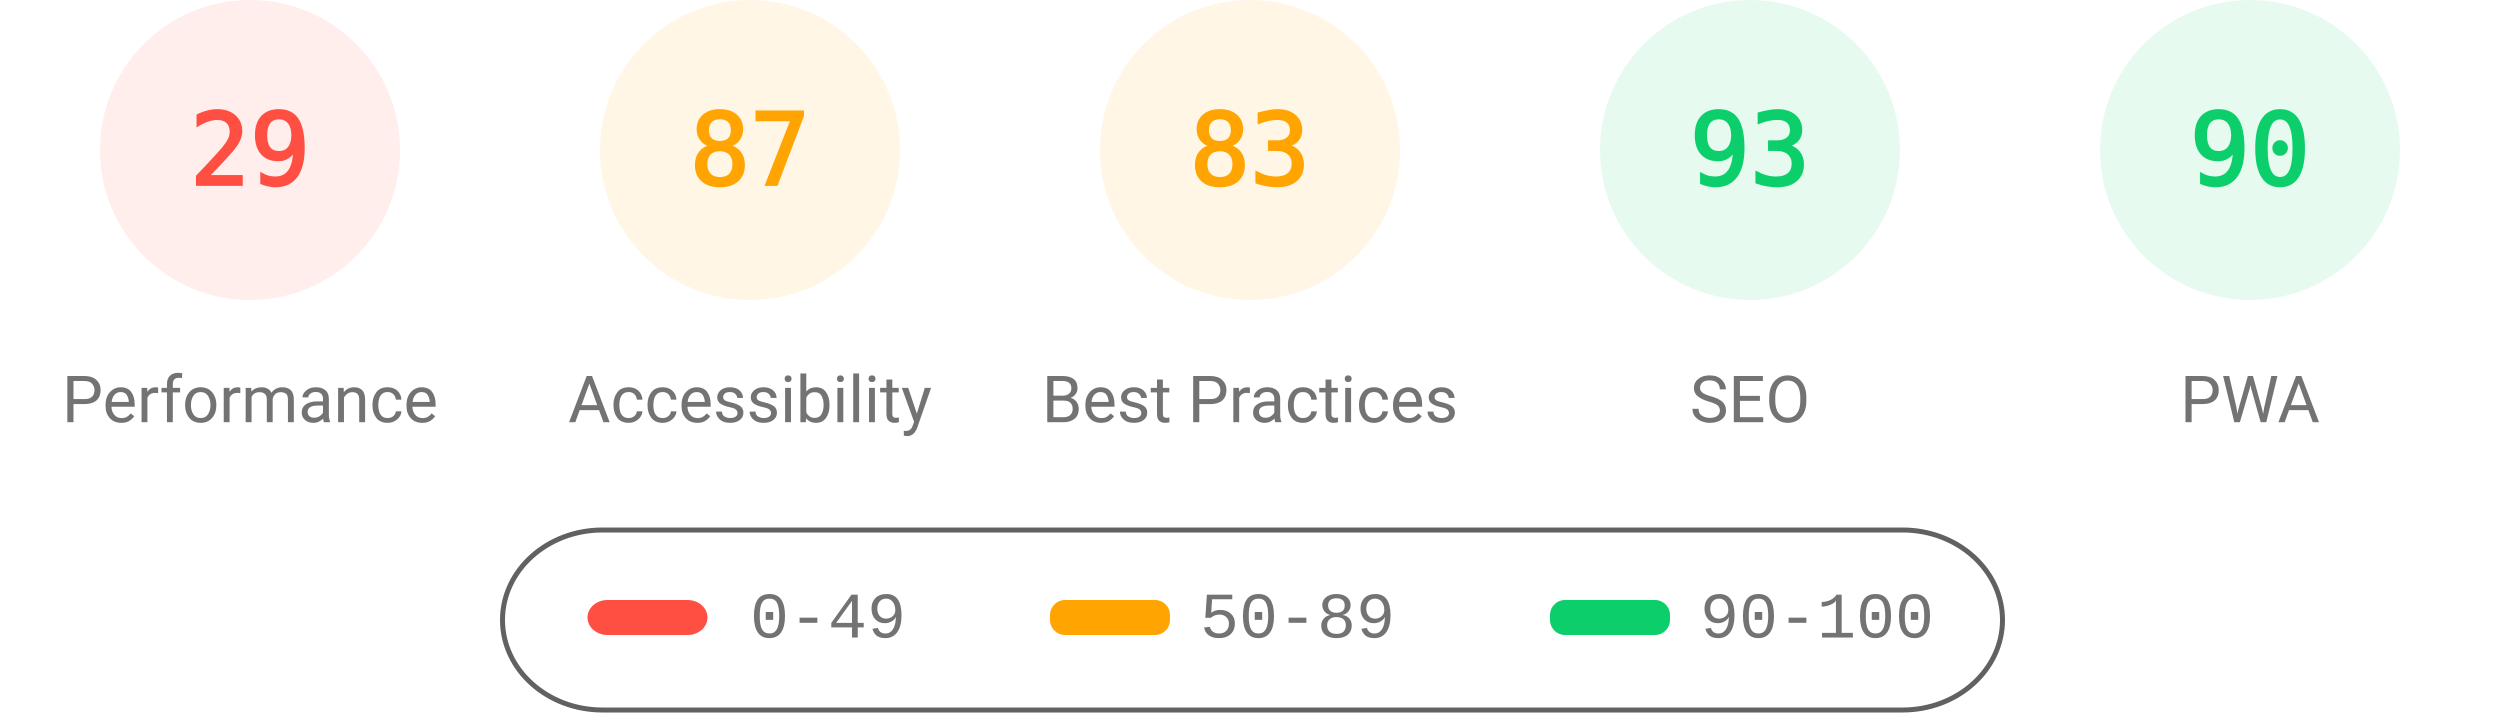
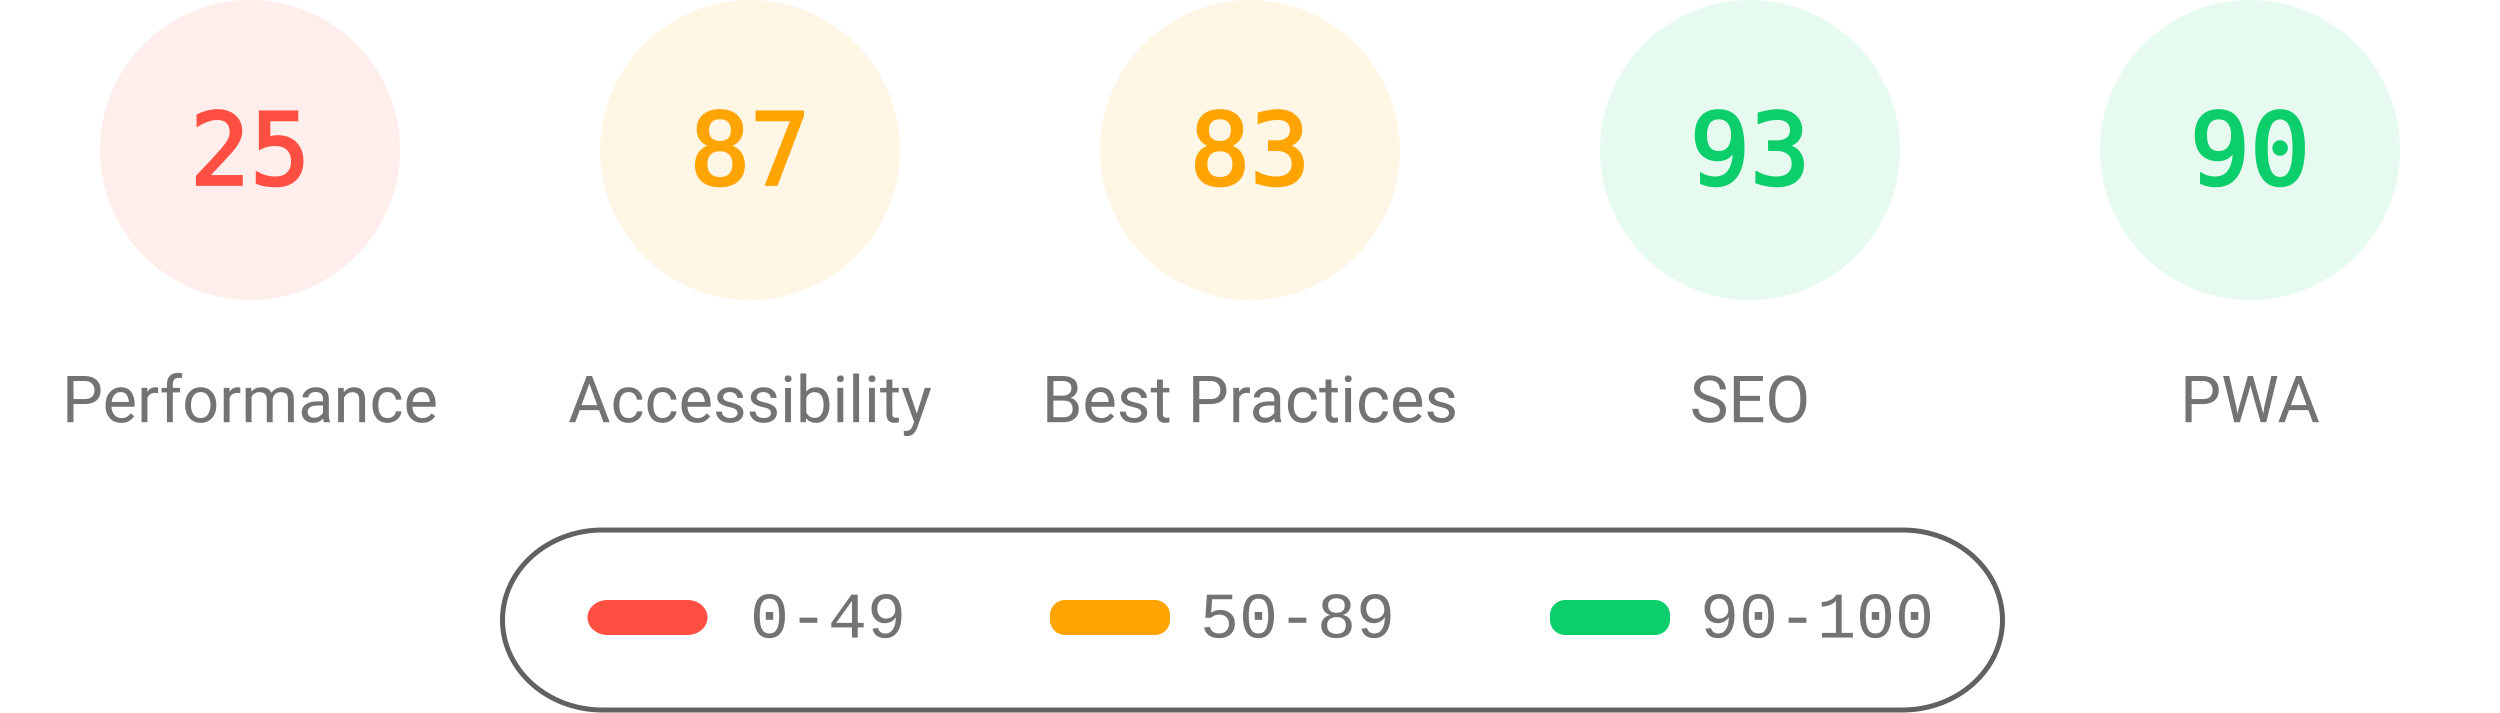
<svg xmlns="http://www.w3.org/2000/svg" fill="none" width="1000" height="285">
  <style>.gauge-base{opacity:.1}.gauge-arc{fill:none;animation-delay:250ms;stroke-linecap:round;transform:rotate(-90deg);transform-origin:100px 60px;animation:load-gauge 1s ease forwards}.guage-text{font-size:40px;font-family:monospace;text-align:center}.guage-red{color:#ff4e42;fill:#ff4e42;stroke:#ff4e42}.guage-orange{color:#ffa400;fill:#ffa400;stroke:#ffa400}.guage-green{color:#0cce6b;fill:#0cce6b;stroke:#0cce6b}.guage-undefined{color:#5c5c5c;fill:#5c5c5c;stroke:#5c5c5c}.guage-title{color:#737373;fill:#737373;stroke:none;font-size:26px;line-height:26px;font-family:Roboto,Halvetica,Arial,sans-serif}@keyframes load-gauge{from{stroke-dasharray:0 352.858}}</style>
  <svg class="guage-div guage-perf guage-red" viewBox="0 0 200 200" width="200" height="200">
    <circle class="gauge-base" r="56" cx="100" cy="60" stroke-width="8" />
-     <circle class="gauge-arc guage-arc-1" r="56" cx="100" cy="60" stroke-width="8" style="stroke-dasharray:102.039,351.858" />
-     <text class="guage-text" x="100" y="60" alignment-baseline="central" dominant-baseline="central" text-anchor="middle">29</text>
+     <circle class="gauge-arc guage-arc-1" r="56" cx="100" cy="60" stroke-width="8" style="stroke-dasharray:87.965,351.858" />
+     <text class="guage-text" x="100" y="60" alignment-baseline="central" dominant-baseline="central" text-anchor="middle">25</text>
    <text class="guage-title" x="100" y="160" alignment-baseline="central" dominant-baseline="central" text-anchor="middle">Performance</text>
  </svg>
  <svg class="guage-div guage-acc guage-orange" viewBox="0 0 200 200" width="200" height="200" x="200">
    <circle class="gauge-base" r="56" cx="100" cy="60" stroke-width="8" />
    <circle class="gauge-arc guage-arc-2" r="56" cx="100" cy="60" stroke-width="8" style="stroke-dasharray:306.116,351.858" />
    <text class="guage-text" x="100" y="60" alignment-baseline="central" dominant-baseline="central" text-anchor="middle">87</text>
    <text class="guage-title" x="100" y="160" alignment-baseline="central" dominant-baseline="central" text-anchor="middle">Accessibility</text>
  </svg>
  <svg class="guage-div guage-best guage-orange" viewBox="0 0 200 200" width="200" height="200" x="400">
    <circle class="gauge-base" r="56" cx="100" cy="60" stroke-width="8" />
    <circle class="gauge-arc guage-arc-3" r="56" cx="100" cy="60" stroke-width="8" style="stroke-dasharray:292.042,351.858" />
    <text class="guage-text" x="100" y="60" alignment-baseline="central" dominant-baseline="central" text-anchor="middle">83</text>
    <text class="guage-title" x="100" y="160" alignment-baseline="central" dominant-baseline="central" text-anchor="middle">Best Practices</text>
  </svg>
  <svg class="guage-div guage-seo guage-green" viewBox="0 0 200 200" width="200" height="200" x="600">
    <circle class="gauge-base" r="56" cx="100" cy="60" stroke-width="8" />
    <circle class="gauge-arc guage-arc-4" r="56" cx="100" cy="60" stroke-width="8" style="stroke-dasharray:327.228,351.858" />
    <text class="guage-text" x="100" y="60" alignment-baseline="central" dominant-baseline="central" text-anchor="middle">93</text>
    <text class="guage-title" x="100" y="160" alignment-baseline="central" dominant-baseline="central" text-anchor="middle">SEO</text>
  </svg>
  <svg class="guage-div guage-pwa guage-green" viewBox="0 0 200 200" width="200" height="200" x="800">
    <circle class="gauge-base" r="56" cx="100" cy="60" stroke-width="8" />
    <circle class="gauge-arc guage-arc-4" r="56" cx="100" cy="60" stroke-width="8" style="stroke-dasharray:316.672,351.858" />
    <text class="guage-text" x="100" y="60" alignment-baseline="central" dominant-baseline="central" text-anchor="middle">90</text>
    <text class="guage-title" x="100" y="160" alignment-baseline="central" dominant-baseline="central" text-anchor="middle">PWA</text>
  </svg>
  <svg width="604" height="76" x="200" y="210">
    <path fill="none" id="canvas_background" d="M-1-1h604v80H-1z" />
    <rect fill-opacity="0" stroke="#616161" stroke-width="2" rx="40" id="svg_2" height="72" width="600" y="2" x="1" fill="#000" />
    <rect stroke="#000" rx="8" id="svg_3" height="14" width="48" y="30" x="35" stroke-opacity="null" stroke-width="0" fill="#ff4e42" />
    <rect stroke="#000" rx="6" id="svg_4" height="14" width="48" y="30" x="220" stroke-opacity="null" stroke-width="0" fill="#ffa400" />
    <rect stroke="#000" rx="6" id="svg_5" height="14" width="48" y="30" x="420" stroke-opacity="null" stroke-width="0" fill="#0cce6b" />
    <text xml:space="preserve" text-anchor="start" font-family="'Courier New', Courier, monospace" font-size="26" id="svg_6" y="45" x="100" stroke-opacity="null" stroke-width="0" stroke="#000" fill="#737373">0-49</text>
    <text xml:space="preserve" text-anchor="start" font-family="'Courier New', Courier, monospace" font-size="26" id="svg_7" y="45" x="280" stroke-opacity="null" stroke-width="0" stroke="#000" fill="#737373">50-89</text>
    <text xml:space="preserve" text-anchor="start" font-family="'Courier New', Courier, monospace" font-size="26" id="svg_8" y="45" x="480" stroke-opacity="null" stroke-width="0" stroke="#000" fill="#737373">90-100</text>
  </svg>
</svg>
